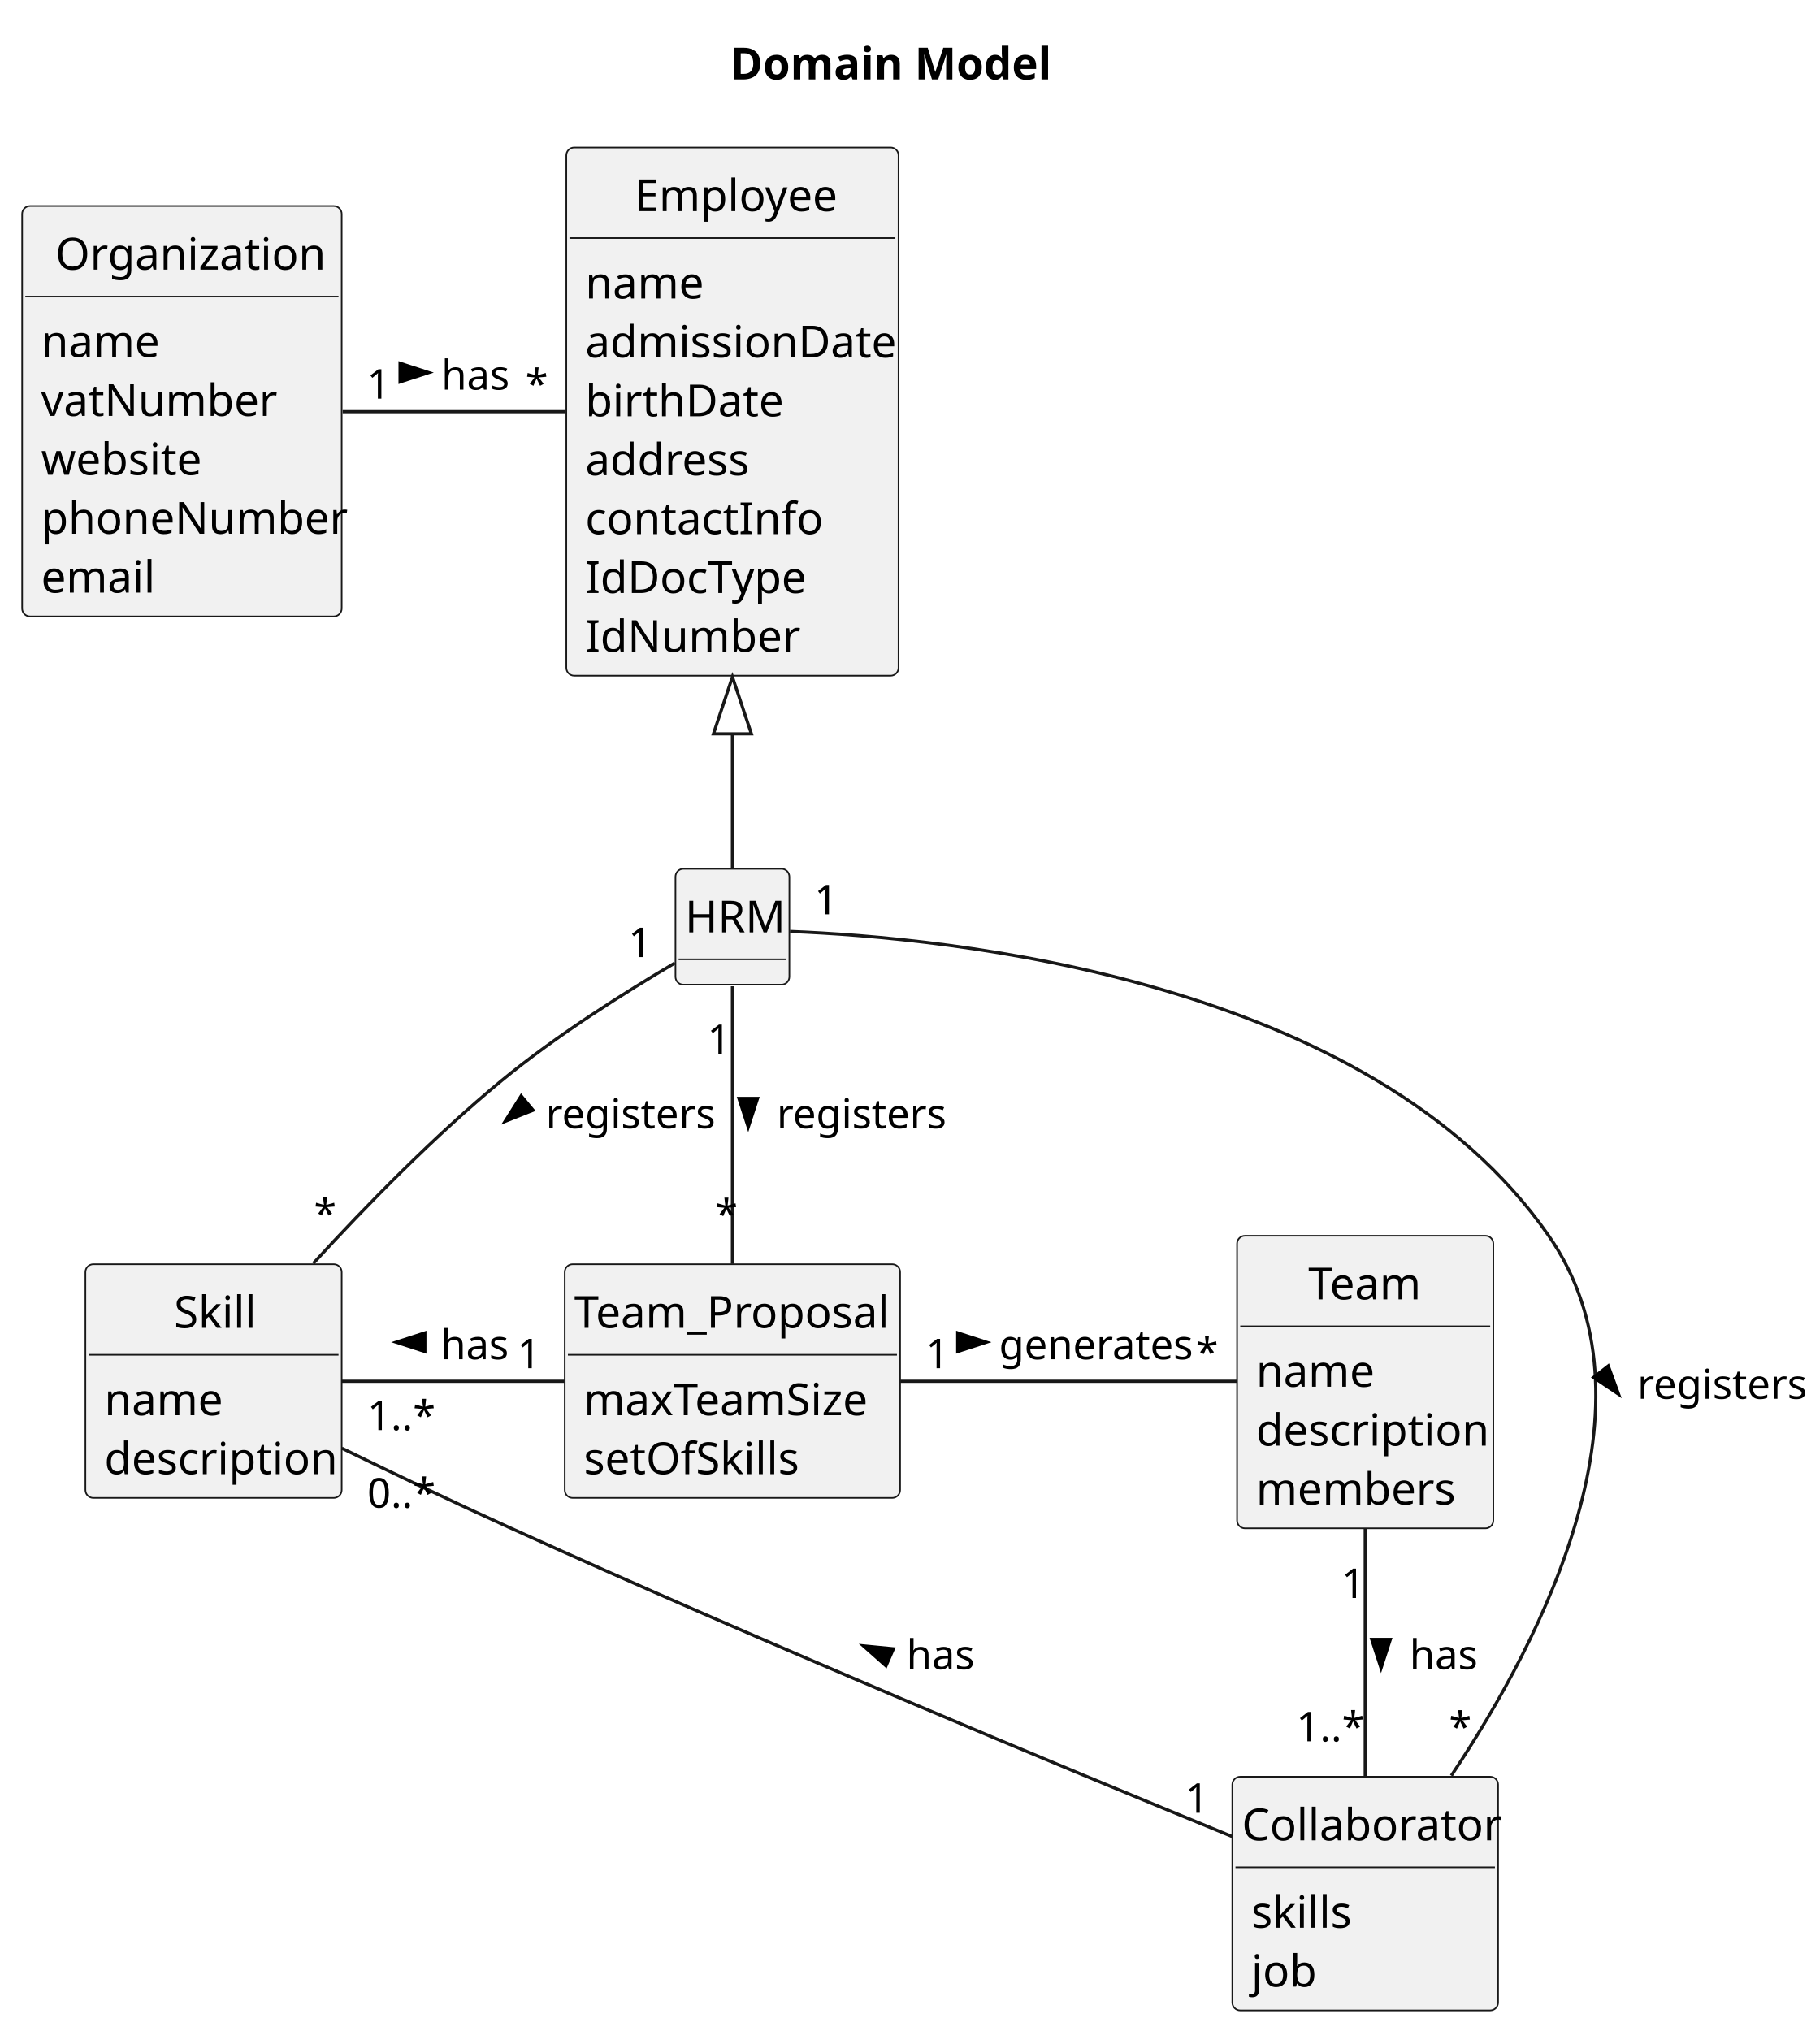
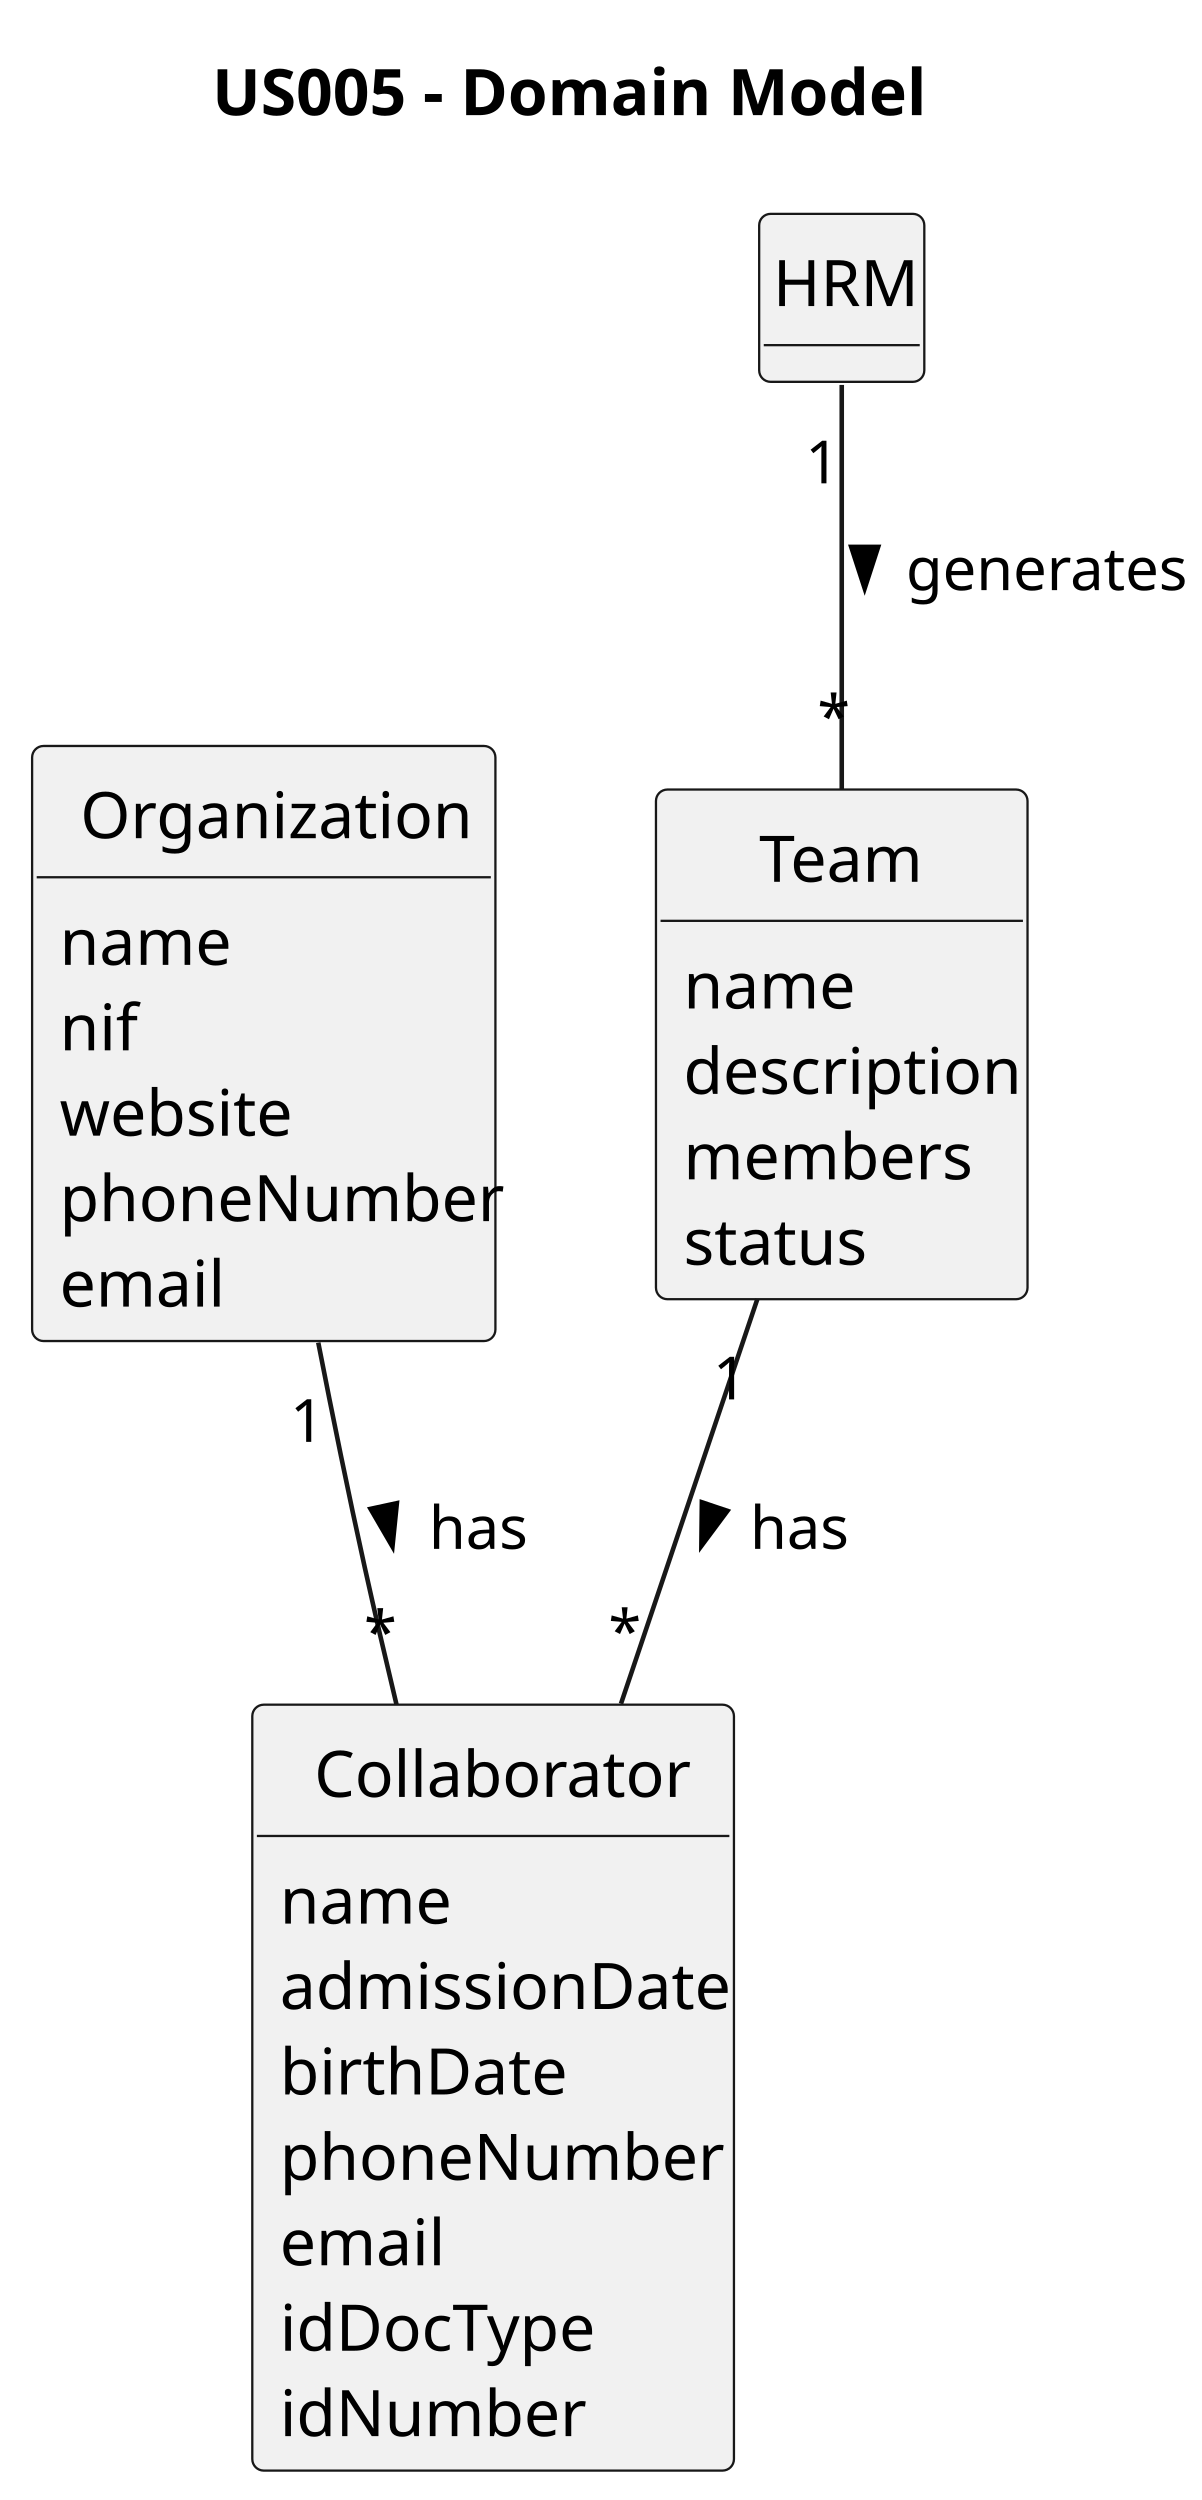
- <svg xmlns="http://www.w3.org/2000/svg" contentStyleType="text/css" height="642px" preserveAspectRatio="none" style="width:575px;height:642px;background:#FFFFFF;" version="1.1" viewBox="0 0 575 642" width="575px" zoomAndPan="magnify">
+ <svg xmlns="http://www.w3.org/2000/svg" contentStyleType="text/css" height="545px" preserveAspectRatio="none" style="width:262px;height:545px;background:#FFFFFF;" version="1.1" viewBox="0 0 262 545" width="262px" zoomAndPan="magnify">
  <defs />
  <g>
-     <text fill="#000000" font-family="sans-serif" font-size="14" font-weight="bold" lengthAdjust="spacing" textLength="100" x="230.75" y="25.107">Domain Model</text>
+     <text fill="#000000" font-family="sans-serif" font-size="14" font-weight="bold" lengthAdjust="spacing" textLength="156" x="46.25" y="25.107">US005 - Domain Model</text>
    <g id="elem_Organization">
-       <rect codeLine="12" fill="#F1F1F1" height="129.727" id="Organization" rx="2.5" ry="2.5" style="stroke:#181818;stroke-width:0.5;" width="101" x="7" y="65.121" />
-       <text fill="#000000" font-family="sans-serif" font-size="14" lengthAdjust="spacing" textLength="80" x="17.5" y="85.228">Organization</text>
-       <line style="stroke:#181818;stroke-width:0.5;" x1="8" x2="107" y1="93.742" y2="93.742" />
-       <text fill="#000000" font-family="sans-serif" font-size="14" lengthAdjust="spacing" textLength="35" x="13" y="112.85">name</text>
-       <text fill="#000000" font-family="sans-serif" font-size="14" lengthAdjust="spacing" textLength="68" x="13" y="131.471">vatNumber</text>
-       <text fill="#000000" font-family="sans-serif" font-size="14" lengthAdjust="spacing" textLength="47" x="13" y="150.092">website</text>
-       <text fill="#000000" font-family="sans-serif" font-size="14" lengthAdjust="spacing" textLength="89" x="13" y="168.713">phoneNumber</text>
-       <text fill="#000000" font-family="sans-serif" font-size="14" lengthAdjust="spacing" textLength="33" x="13" y="187.334">email</text>
+       <rect codeLine="13" fill="#F1F1F1" height="129.727" id="Organization" rx="2.5" ry="2.5" style="stroke:#181818;stroke-width:0.5;" width="101" x="7" y="162.621" />
+       <text fill="#000000" font-family="sans-serif" font-size="14" lengthAdjust="spacing" textLength="80" x="17.5" y="182.728">Organization</text>
+       <line style="stroke:#181818;stroke-width:0.5;" x1="8" x2="107" y1="191.242" y2="191.242" />
+       <text fill="#000000" font-family="sans-serif" font-size="14" lengthAdjust="spacing" textLength="35" x="13" y="210.35">name</text>
+       <text fill="#000000" font-family="sans-serif" font-size="14" lengthAdjust="spacing" textLength="15" x="13" y="228.971">nif</text>
+       <text fill="#000000" font-family="sans-serif" font-size="14" lengthAdjust="spacing" textLength="47" x="13" y="247.592">website</text>
+       <text fill="#000000" font-family="sans-serif" font-size="14" lengthAdjust="spacing" textLength="89" x="13" y="266.213">phoneNumber</text>
+       <text fill="#000000" font-family="sans-serif" font-size="14" lengthAdjust="spacing" textLength="33" x="13" y="284.834">email</text>
    </g>
-     <g id="elem_Employee">
-       <rect codeLine="20" fill="#F1F1F1" height="166.969" id="Employee" rx="2.5" ry="2.5" style="stroke:#181818;stroke-width:0.5;" width="105" x="179" y="46.621" />
-       <text fill="#000000" font-family="sans-serif" font-size="14" lengthAdjust="spacing" textLength="62" x="200.5" y="66.728">Employee</text>
-       <line style="stroke:#181818;stroke-width:0.5;" x1="180" x2="283" y1="75.242" y2="75.242" />
-       <text fill="#000000" font-family="sans-serif" font-size="14" lengthAdjust="spacing" textLength="35" x="185" y="94.35">name</text>
-       <text fill="#000000" font-family="sans-serif" font-size="14" lengthAdjust="spacing" textLength="93" x="185" y="112.971">admissionDate</text>
-       <text fill="#000000" font-family="sans-serif" font-size="14" lengthAdjust="spacing" textLength="58" x="185" y="131.592">birthDate</text>
-       <text fill="#000000" font-family="sans-serif" font-size="14" lengthAdjust="spacing" textLength="51" x="185" y="150.213">address</text>
-       <text fill="#000000" font-family="sans-serif" font-size="14" lengthAdjust="spacing" textLength="69" x="185" y="168.834">contactInfo</text>
-       <text fill="#000000" font-family="sans-serif" font-size="14" lengthAdjust="spacing" textLength="68" x="185" y="187.455">IdDocType</text>
-       <text fill="#000000" font-family="sans-serif" font-size="14" lengthAdjust="spacing" textLength="60" x="185" y="206.076">IdNumber</text>
+     <g id="elem_Team">
+       <rect codeLine="21" fill="#F1F1F1" height="111.106" id="Team" rx="2.5" ry="2.5" style="stroke:#181818;stroke-width:0.5;" width="81" x="143" y="172.121" />
+       <text fill="#000000" font-family="sans-serif" font-size="14" lengthAdjust="spacing" textLength="36" x="165.5" y="192.228">Team</text>
+       <line style="stroke:#181818;stroke-width:0.5;" x1="144" x2="223" y1="200.742" y2="200.742" />
+       <text fill="#000000" font-family="sans-serif" font-size="14" lengthAdjust="spacing" textLength="35" x="149" y="219.85">name</text>
+       <text fill="#000000" font-family="sans-serif" font-size="14" lengthAdjust="spacing" textLength="69" x="149" y="238.471">description</text>
+       <text fill="#000000" font-family="sans-serif" font-size="14" lengthAdjust="spacing" textLength="58" x="149" y="257.092">members</text>
+       <text fill="#000000" font-family="sans-serif" font-size="14" lengthAdjust="spacing" textLength="38" x="149" y="275.713">status</text>
+     </g>
+     <g id="elem_Collaborator">
+       <rect codeLine="28" fill="#F1F1F1" height="166.969" id="Collaborator" rx="2.5" ry="2.5" style="stroke:#181818;stroke-width:0.5;" width="105" x="55" y="371.621" />
+       <text fill="#000000" font-family="sans-serif" font-size="14" lengthAdjust="spacing" textLength="78" x="68.5" y="391.728">Collaborator</text>
+       <line style="stroke:#181818;stroke-width:0.5;" x1="56" x2="159" y1="400.242" y2="400.242" />
+       <text fill="#000000" font-family="sans-serif" font-size="14" lengthAdjust="spacing" textLength="35" x="61" y="419.35">name</text>
+       <text fill="#000000" font-family="sans-serif" font-size="14" lengthAdjust="spacing" textLength="93" x="61" y="437.971">admissionDate</text>
+       <text fill="#000000" font-family="sans-serif" font-size="14" lengthAdjust="spacing" textLength="58" x="61" y="456.592">birthDate</text>
+       <text fill="#000000" font-family="sans-serif" font-size="14" lengthAdjust="spacing" textLength="89" x="61" y="475.213">phoneNumber</text>
+       <text fill="#000000" font-family="sans-serif" font-size="14" lengthAdjust="spacing" textLength="33" x="61" y="493.834">email</text>
+       <text fill="#000000" font-family="sans-serif" font-size="14" lengthAdjust="spacing" textLength="68" x="61" y="512.455">idDocType</text>
+       <text fill="#000000" font-family="sans-serif" font-size="14" lengthAdjust="spacing" textLength="60" x="61" y="531.076">idNumber</text>
    </g>
    <g id="elem_HRM">
-       <rect codeLine="30" fill="#F1F1F1" height="36.621" id="HRM" rx="2.5" ry="2.5" style="stroke:#181818;stroke-width:0.5;" width="36" x="213.5" y="274.621" />
-       <text fill="#000000" font-family="sans-serif" font-size="14" lengthAdjust="spacing" textLength="30" x="216.5" y="294.728">HRM</text>
-       <line style="stroke:#181818;stroke-width:0.5;" x1="214.5" x2="248.5" y1="303.242" y2="303.242" />
+       <rect fill="#F1F1F1" height="36.621" id="HRM" rx="2.5" ry="2.5" style="stroke:#181818;stroke-width:0.5;" width="36" x="165.5" y="46.621" />
+       <text fill="#000000" font-family="sans-serif" font-size="14" lengthAdjust="spacing" textLength="30" x="168.5" y="66.728">HRM</text>
+       <line style="stroke:#181818;stroke-width:0.5;" x1="166.5" x2="200.5" y1="75.242" y2="75.242" />
    </g>
-     <g id="elem_Collaborator">
-       <rect codeLine="34" fill="#F1F1F1" height="73.863" id="Collaborator" rx="2.5" ry="2.5" style="stroke:#181818;stroke-width:0.5;" width="84" x="389.5" y="561.621" />
-       <text fill="#000000" font-family="sans-serif" font-size="14" lengthAdjust="spacing" textLength="78" x="392.5" y="581.729">Collaborator</text>
-       <line style="stroke:#181818;stroke-width:0.5;" x1="390.5" x2="472.5" y1="590.242" y2="590.242" />
-       <text fill="#000000" font-family="sans-serif" font-size="14" lengthAdjust="spacing" textLength="30" x="395.5" y="609.35">skills</text>
-       <text fill="#000000" font-family="sans-serif" font-size="14" lengthAdjust="spacing" textLength="19" x="395.5" y="627.971">job</text>
-     </g>
-     <g id="elem_Skill">
-       <rect codeLine="39" fill="#F1F1F1" height="73.863" id="Skill" rx="2.5" ry="2.5" style="stroke:#181818;stroke-width:0.5;" width="81" x="27" y="399.621" />
-       <text fill="#000000" font-family="sans-serif" font-size="14" lengthAdjust="spacing" textLength="25" x="55" y="419.728">Skill</text>
-       <line style="stroke:#181818;stroke-width:0.5;" x1="28" x2="107" y1="428.242" y2="428.242" />
-       <text fill="#000000" font-family="sans-serif" font-size="14" lengthAdjust="spacing" textLength="35" x="33" y="447.35">name</text>
-       <text fill="#000000" font-family="sans-serif" font-size="14" lengthAdjust="spacing" textLength="69" x="33" y="465.971">description</text>
-     </g>
-     <g id="elem_Team_Proposal">
-       <rect codeLine="44" fill="#F1F1F1" height="73.863" id="Team_Proposal" rx="2.5" ry="2.5" style="stroke:#181818;stroke-width:0.5;" width="106" x="178.5" y="399.621" />
-       <text fill="#000000" font-family="sans-serif" font-size="14" lengthAdjust="spacing" textLength="100" x="181.5" y="419.728">Team_Proposal</text>
-       <line style="stroke:#181818;stroke-width:0.5;" x1="179.5" x2="283.5" y1="428.242" y2="428.242" />
-       <text fill="#000000" font-family="sans-serif" font-size="14" lengthAdjust="spacing" textLength="87" x="184.5" y="447.35">maxTeamSize</text>
-       <text fill="#000000" font-family="sans-serif" font-size="14" lengthAdjust="spacing" textLength="66" x="184.5" y="465.971">setOfSkills</text>
-     </g>
-     <g id="elem_Team">
-       <rect codeLine="49" fill="#F1F1F1" height="92.484" id="Team" rx="2.5" ry="2.5" style="stroke:#181818;stroke-width:0.5;" width="81" x="391" y="390.621" />
-       <text fill="#000000" font-family="sans-serif" font-size="14" lengthAdjust="spacing" textLength="36" x="413.5" y="410.728">Team</text>
-       <line style="stroke:#181818;stroke-width:0.5;" x1="392" x2="471" y1="419.242" y2="419.242" />
-       <text fill="#000000" font-family="sans-serif" font-size="14" lengthAdjust="spacing" textLength="35" x="397" y="438.35">name</text>
-       <text fill="#000000" font-family="sans-serif" font-size="14" lengthAdjust="spacing" textLength="69" x="397" y="456.971">description</text>
-       <text fill="#000000" font-family="sans-serif" font-size="14" lengthAdjust="spacing" textLength="58" x="397" y="475.592">members</text>
-     </g>
-     <g id="link_Organization_Employee">
-       <path codeLine="55" d="M108.3,130.121 C130.46,130.121 156.45,130.121 178.83,130.121 " fill="none" id="Organization-Employee" style="stroke:#181818;stroke-width:1.0;" />
-       <polygon fill="#000000" points="135.5,117.767,126.455,114.828,126.455,120.706,135.5,117.767" style="stroke:#000000;stroke-width:1.0;" />
-       <text fill="#000000" font-family="sans-serif" font-size="13" lengthAdjust="spacing" textLength="21" x="139.5" y="123.149">has</text>
-       <text fill="#000000" font-family="sans-serif" font-size="13" lengthAdjust="spacing" textLength="7" x="115.936" y="125.994">1</text>
-       <text fill="#000000" font-family="sans-serif" font-size="13" lengthAdjust="spacing" textLength="5" x="166.072" y="125.977">*</text>
-     </g>
-     <g id="link_Employee_HRM">
-       <path codeLine="56" d="M231.5,231.981 C231.5,254.941 231.5,259.641 231.5,274.611 " fill="none" id="Employee-backto-HRM" style="stroke:#181818;stroke-width:1.0;" />
-       <polygon fill="none" points="231.5,213.981,225.5,231.981,237.5,231.981,231.5,213.981" style="stroke:#181818;stroke-width:1.0;" />
-     </g>
-     <g id="link_HRM_Collaborator">
-       <path codeLine="57" d="M249.68,294.421 C298.57,296.331 432.94,309.081 489.5,390.621 C525.77,442.911 488,517.371 458.72,561.271 " fill="none" id="HRM-Collaborator" style="stroke:#181818;stroke-width:1.0;" />
-       <polygon fill="#000000" points="511.583,440.703,508.319,431.77,503.692,435.395,511.583,440.703" style="stroke:#000000;stroke-width:1.0;" />
-       <text fill="#000000" font-family="sans-serif" font-size="13" lengthAdjust="spacing" textLength="50" x="517.5" y="442.149">registers</text>
-       <text fill="#000000" font-family="sans-serif" font-size="13" lengthAdjust="spacing" textLength="7" x="257.404" y="289.004">1</text>
-       <text fill="#000000" font-family="sans-serif" font-size="13" lengthAdjust="spacing" textLength="5" x="457.969" y="550.456">*</text>
-     </g>
-     <g id="link_HRM_Skill">
-       <path codeLine="58" d="M213.32,304.391 C198.06,313.371 176,327.201 158.5,341.621 C137.29,359.101 115.8,381.051 99.03,399.351 " fill="none" id="HRM-Skill" style="stroke:#181818;stroke-width:1.0;" />
-       <polygon fill="#000000" points="159.654,354.462,168.489,350.942,164.733,346.421,159.654,354.462" style="stroke:#000000;stroke-width:1.0;" />
-       <text fill="#000000" font-family="sans-serif" font-size="13" lengthAdjust="spacing" textLength="50" x="172.5" y="356.649">registers</text>
-       <text fill="#000000" font-family="sans-serif" font-size="13" lengthAdjust="spacing" textLength="7" x="198.596" y="302.526">1</text>
-       <text fill="#000000" font-family="sans-serif" font-size="13" lengthAdjust="spacing" textLength="5" x="99.201" y="388.265">*</text>
-     </g>
-     <g id="link_Skill_Team_Proposal">
-       <path codeLine="59" d="M108.04,436.621 C129.29,436.621 155.57,436.621 178.42,436.621 " fill="none" id="Skill-Team_Proposal" style="stroke:#181818;stroke-width:1.0;" />
-       <polygon fill="#000000" points="125.25,424.267,134.295,427.205,134.295,421.328,125.25,424.267" style="stroke:#000000;stroke-width:1.0;" />
-       <text fill="#000000" font-family="sans-serif" font-size="13" lengthAdjust="spacing" textLength="21" x="139.25" y="429.649">has</text>
-       <text fill="#000000" font-family="sans-serif" font-size="13" lengthAdjust="spacing" textLength="20" x="116.095" y="452.038">1..*</text>
-       <text fill="#000000" font-family="sans-serif" font-size="13" lengthAdjust="spacing" textLength="7" x="163.463" y="432.484">1</text>
-     </g>
-     <g id="link_Collaborator_Skill">
-       <path codeLine="60" d="M389.44,580.521 C335.92,558.601 240.78,519.051 160.5,482.621 C143.19,474.761 124.27,465.701 108.04,457.771 " fill="none" id="Collaborator-Skill" style="stroke:#181818;stroke-width:1.0;" />
-       <polygon fill="#000000" points="272.917,520.268,280.033,526.578,282.383,521.19,272.917,520.268" style="stroke:#000000;stroke-width:1.0;" />
-       <text fill="#000000" font-family="sans-serif" font-size="13" lengthAdjust="spacing" textLength="21" x="286.5" y="527.649">has</text>
-       <text fill="#000000" font-family="sans-serif" font-size="13" lengthAdjust="spacing" textLength="7" x="374.609" y="573.014">1</text>
-       <text fill="#000000" font-family="sans-serif" font-size="13" lengthAdjust="spacing" textLength="20" x="116.095" y="476.559">0..*</text>
-     </g>
-     <g id="link_HRM_Team_Proposal">
-       <path codeLine="61" d="M231.5,311.751 C231.5,333.611 231.5,371.401 231.5,399.511 " fill="none" id="HRM-Team_Proposal" style="stroke:#181818;stroke-width:1.0;" />
-       <polygon fill="#000000" points="236.5,356.267,239.439,347.221,233.561,347.221,236.5,356.267" style="stroke:#000000;stroke-width:1.0;" />
-       <text fill="#000000" font-family="sans-serif" font-size="13" lengthAdjust="spacing" textLength="50" x="245.5" y="356.649">registers</text>
-       <text fill="#000000" font-family="sans-serif" font-size="13" lengthAdjust="spacing" textLength="7" x="223.559" y="333.161">1</text>
-       <text fill="#000000" font-family="sans-serif" font-size="13" lengthAdjust="spacing" textLength="5" x="226.055" y="388.453">*</text>
-     </g>
-     <g id="link_Team_Proposal_Team">
-       <path codeLine="62" d="M284.57,436.621 C317.9,436.621 360.22,436.621 390.88,436.621 " fill="none" id="Team_Proposal-Team" style="stroke:#181818;stroke-width:1.0;" />
-       <polygon fill="#000000" points="311.75,424.267,302.705,421.328,302.705,427.205,311.75,424.267" style="stroke:#000000;stroke-width:1.0;" />
-       <text fill="#000000" font-family="sans-serif" font-size="13" lengthAdjust="spacing" textLength="57" x="315.75" y="429.649">generates</text>
-       <text fill="#000000" font-family="sans-serif" font-size="13" lengthAdjust="spacing" textLength="7" x="292.525" y="432.484">1</text>
-       <text fill="#000000" font-family="sans-serif" font-size="13" lengthAdjust="spacing" textLength="5" x="377.93" y="432.064">*</text>
+     <g id="link_Organization_Collaborator">
+       <path codeLine="38" d="M69.38,292.681 C72.51,308.701 76,325.811 79.5,341.621 C81.66,351.351 84.02,361.521 86.44,371.601 " fill="none" id="Organization-Collaborator" style="stroke:#181818;stroke-width:1.0;" />
+       <polygon fill="#000000" points="85.556,337.154,86.518,327.692,80.773,328.934,85.556,337.154" style="stroke:#000000;stroke-width:1.0;" />
+       <text fill="#000000" font-family="sans-serif" font-size="13" lengthAdjust="spacing" textLength="21" x="93.5" y="337.649">has</text>
+       <text fill="#000000" font-family="sans-serif" font-size="13" lengthAdjust="spacing" textLength="7" x="63.244" y="314.324">1</text>
+       <text fill="#000000" font-family="sans-serif" font-size="13" lengthAdjust="spacing" textLength="5" x="79.342" y="360.448">*</text>
    </g>
    <g id="link_Team_Collaborator">
-       <path codeLine="63" d="M431.5,483.041 C431.5,507.891 431.5,538.261 431.5,561.491 " fill="none" id="Team-Collaborator" style="stroke:#181818;stroke-width:1.0;" />
-       <polygon fill="#000000" points="436.5,527.267,439.439,518.221,433.561,518.221,436.5,527.267" style="stroke:#000000;stroke-width:1.0;" />
-       <text fill="#000000" font-family="sans-serif" font-size="13" lengthAdjust="spacing" textLength="21" x="445.5" y="527.649">has</text>
-       <text fill="#000000" font-family="sans-serif" font-size="13" lengthAdjust="spacing" textLength="7" x="423.986" y="505.122">1</text>
-       <text fill="#000000" font-family="sans-serif" font-size="13" lengthAdjust="spacing" textLength="20" x="409.719" y="550.43">1..*</text>
+       <path codeLine="39" d="M165.1,283.211 C156.18,309.671 145.28,342.011 135.37,371.421 " fill="none" id="Team-Collaborator" style="stroke:#181818;stroke-width:1.0;" />
+       <polygon fill="#000000" points="152.903,337.005,158.577,329.372,153.007,327.495,152.903,337.005" style="stroke:#000000;stroke-width:1.0;" />
+       <text fill="#000000" font-family="sans-serif" font-size="13" lengthAdjust="spacing" textLength="21" x="163.5" y="337.649">has</text>
+       <text fill="#000000" font-family="sans-serif" font-size="13" lengthAdjust="spacing" textLength="7" x="155.431" y="305.062">1</text>
+       <text fill="#000000" font-family="sans-serif" font-size="13" lengthAdjust="spacing" textLength="5" x="132.63" y="360.252">*</text>
+     </g>
+     <g id="link_HRM_Team">
+       <path codeLine="40" d="M183.5,83.911 C183.5,105.051 183.5,141.321 183.5,172.001 " fill="none" id="HRM-Team" style="stroke:#181818;stroke-width:1.0;" />
+       <polygon fill="#000000" points="188.5,128.267,191.439,119.222,185.561,119.222,188.5,128.267" style="stroke:#000000;stroke-width:1.0;" />
+       <text fill="#000000" font-family="sans-serif" font-size="13" lengthAdjust="spacing" textLength="57" x="197.5" y="128.649">generates</text>
+       <text fill="#000000" font-family="sans-serif" font-size="13" lengthAdjust="spacing" textLength="7" x="175.559" y="105.364">1</text>
+       <text fill="#000000" font-family="sans-serif" font-size="13" lengthAdjust="spacing" textLength="5" x="178.18" y="160.826">*</text>
    </g>
  </g>
</svg>
